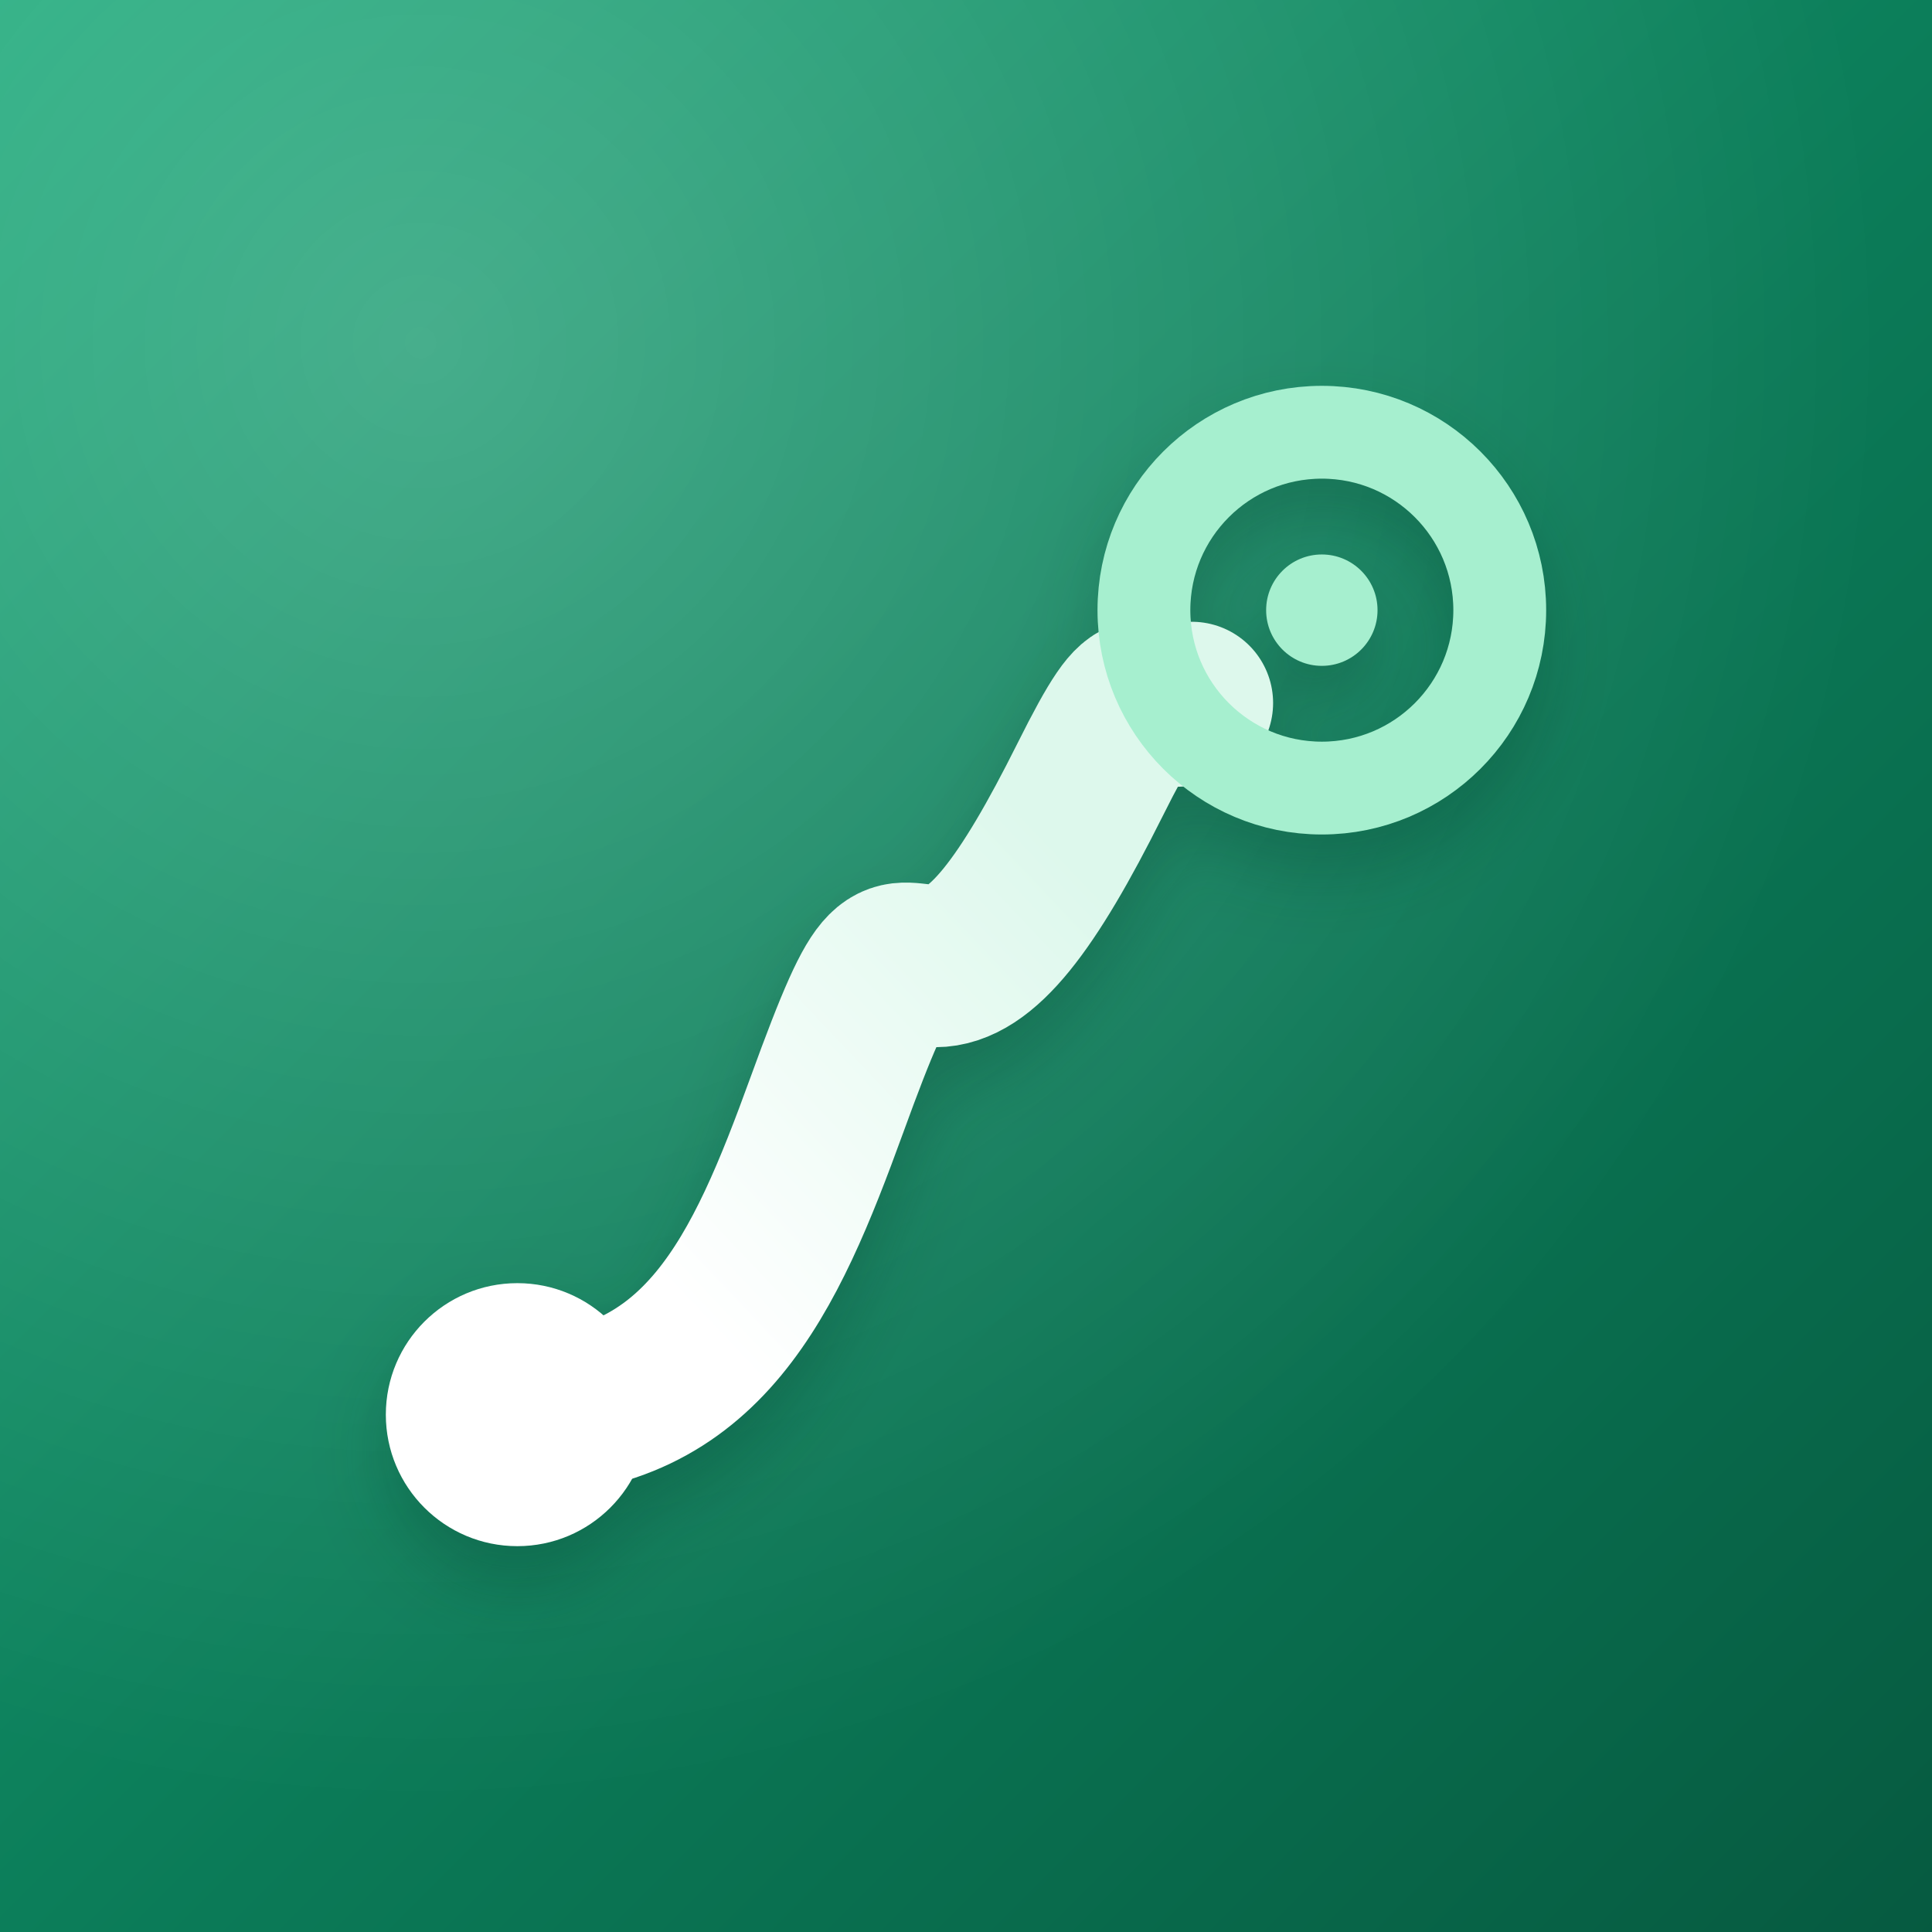
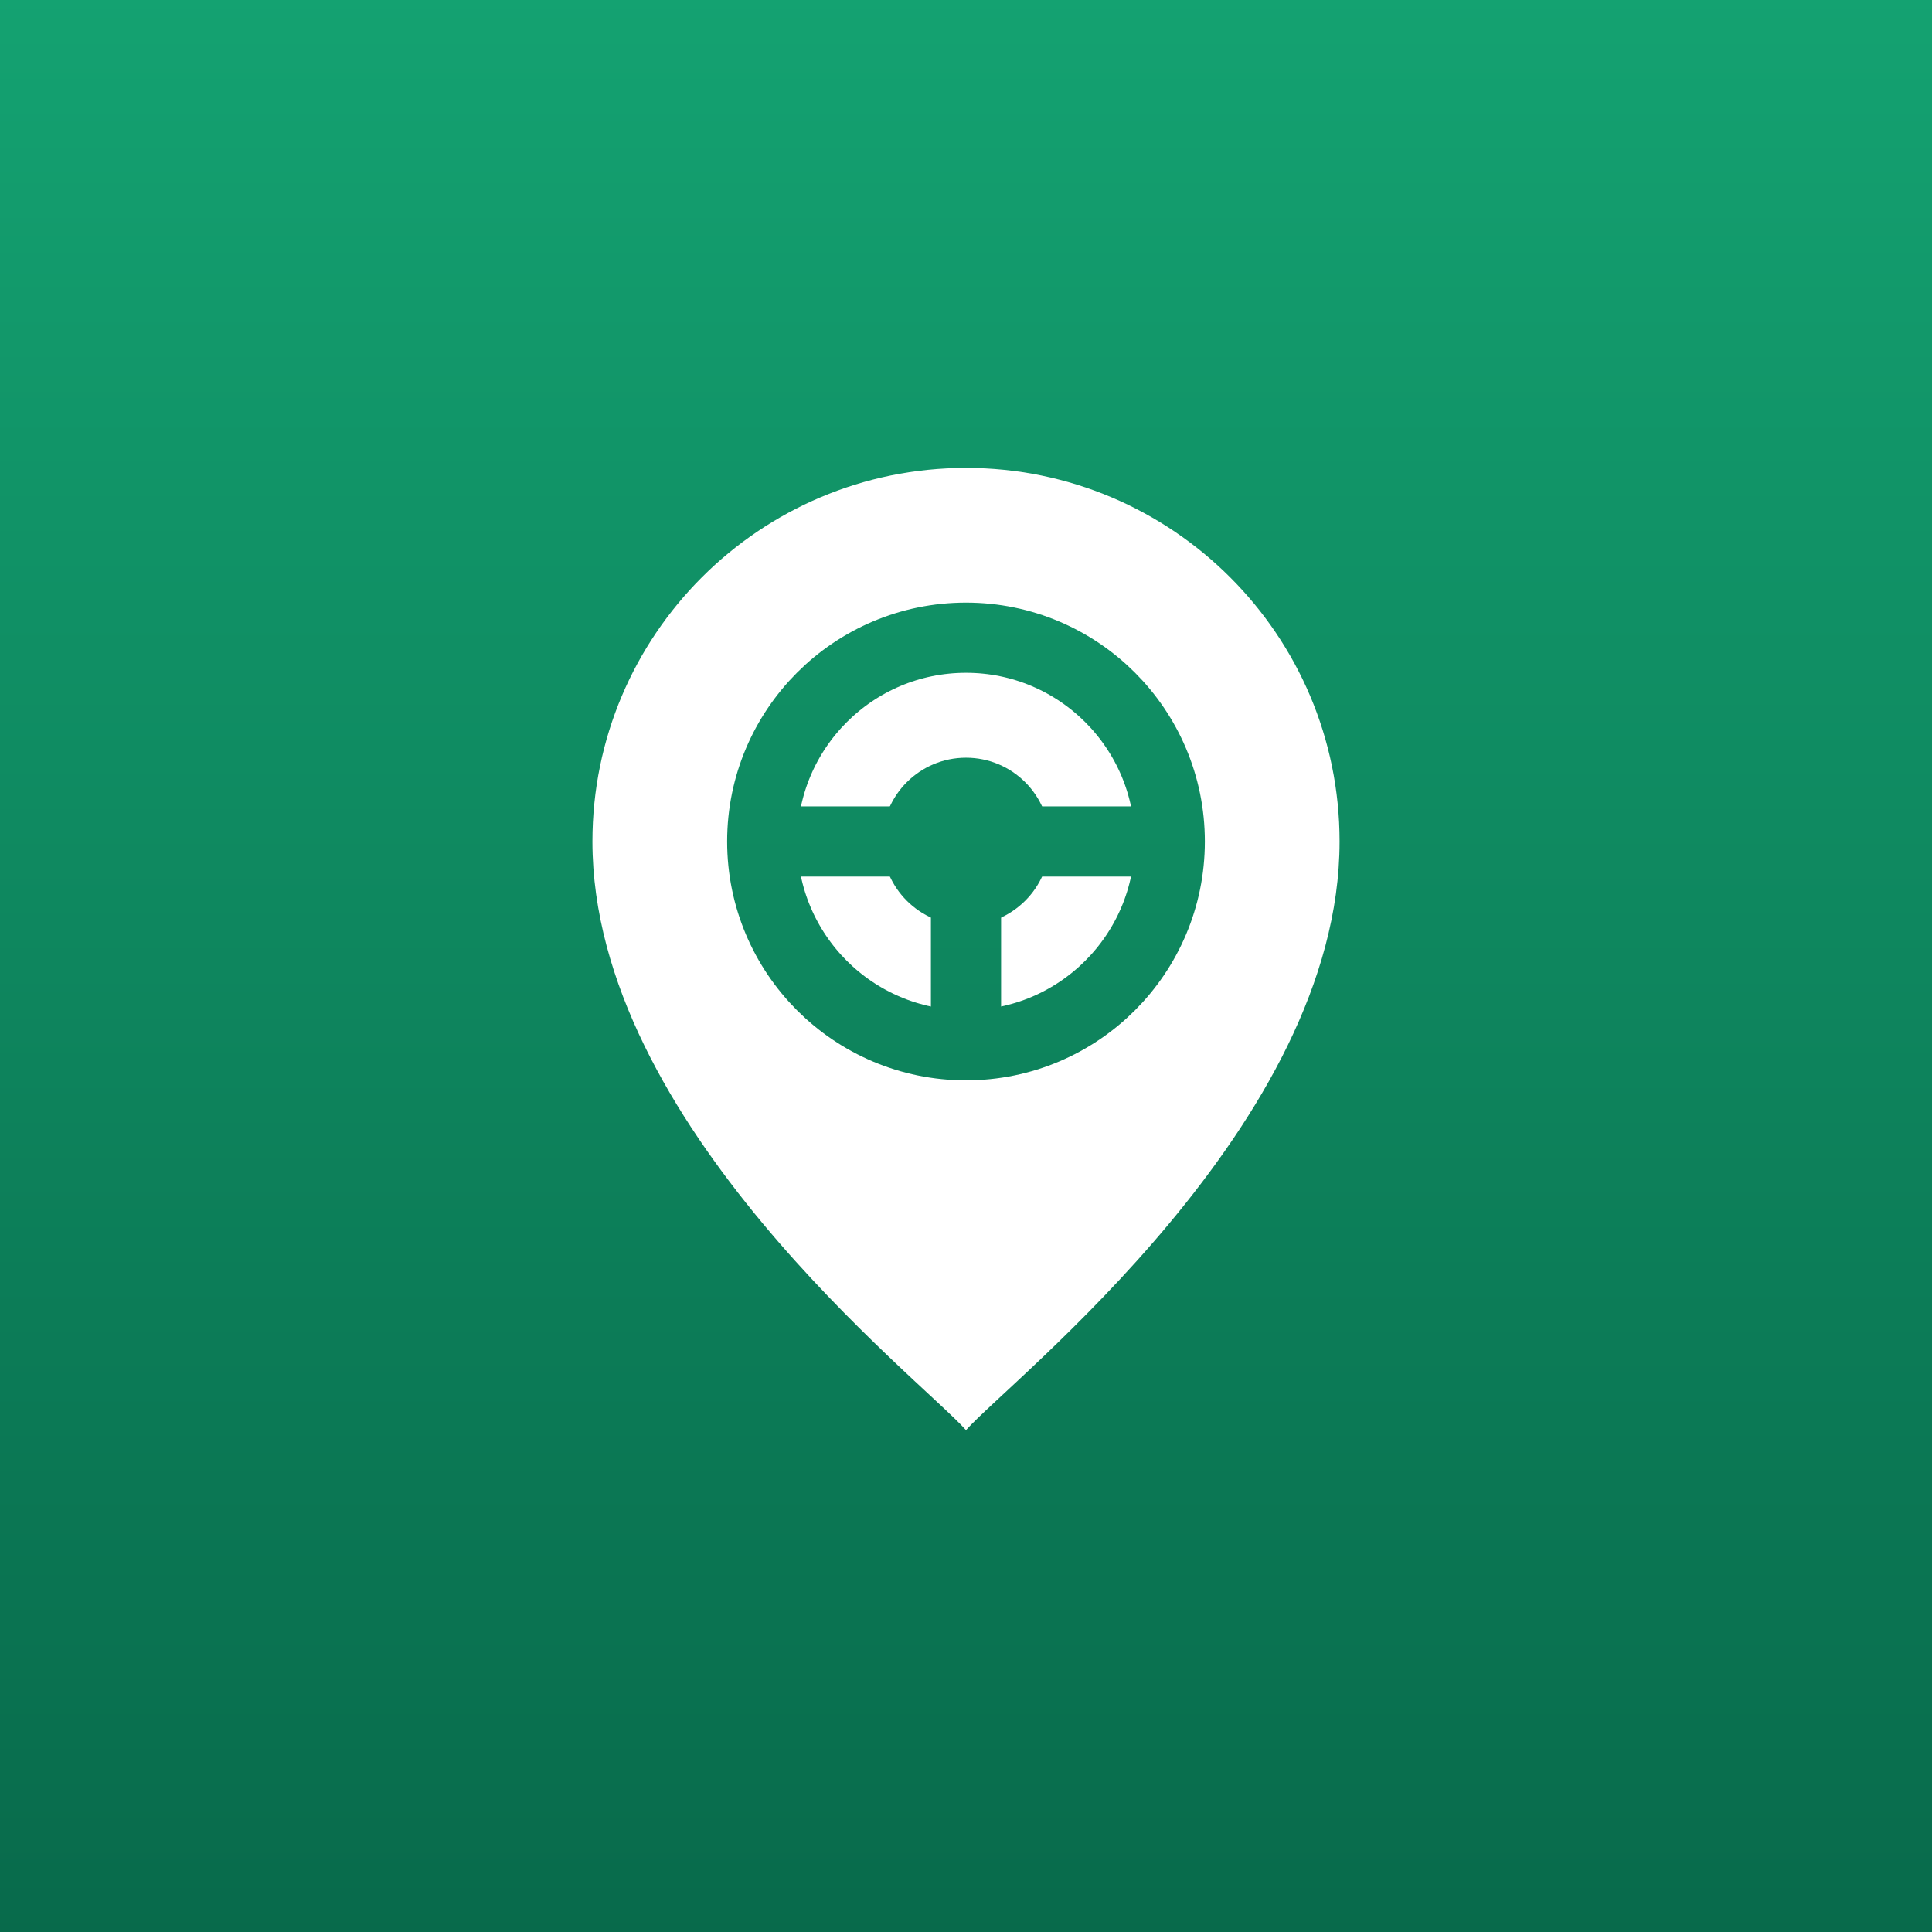
<svg xmlns="http://www.w3.org/2000/svg" width="1024" height="1024" viewBox="0 0 1024 1024">
  <defs>
-     <linearGradient id="bg" x1="0" y1="0" x2="1" y2="1">
-       <stop offset="0" stop-color="#17A877" />
-       <stop offset="0.55" stop-color="#0B7A57" />
-       <stop offset="1" stop-color="#065A40" />
+     <linearGradient id="bg" x1="0" y1="0" x2="0" y2="1">
+       <stop offset="0" stop-color="#14A271" />
+       <stop offset="1" stop-color="#086A4B" />
    </linearGradient>
-     <radialGradient id="glow" cx="0.22" cy="0.18" r="0.75">
-       <stop offset="0" stop-color="#FFFFFF" stop-opacity="0.22" />
-       <stop offset="1" stop-color="#FFFFFF" stop-opacity="0" />
-     </radialGradient>
  </defs>
  <rect width="1024" height="1024" fill="url(#bg)" />
-   <rect width="1024" height="1024" fill="url(#glow)" />
-   <defs>
-     <linearGradient id="road" x1="0.2" y1="0.8" x2="0.8" y2="0.2" gradientUnits="objectBoundingBox">
-       <stop offset="0" stop-color="#FFFFFF" />
-       <stop offset="1" stop-color="#DDF8EC" />
-     </linearGradient>
-     <filter id="soft" x="-30%" y="-30%" width="160%" height="160%">
-       <feGaussianBlur stdDeviation="2.2" />
-     </filter>
-   </defs>
-   <g transform="translate(77.40 126.60) scale(8.2)">
-     <g transform="translate(0 2.4)" opacity="0.28" filter="url(#soft)">
-       <path d="M24 76 C36 76 40 67 44 56 S48 47 51 47 S57 43 61 35 S64 31 67.6 30" stroke="#033826" stroke-width="10.5" stroke-linecap="round" fill="none" />
-       <circle cx="76" cy="24" r="11.5" stroke="#033826" stroke-width="6" fill="none" />
-       <circle cx="76" cy="24" r="3.6" fill="#033826" />
-       <circle cx="24" cy="76" r="8.5" fill="#033826" />
-     </g>
-     <path d="M24 76 C36 76 40 67 44 56 S48 47 51 47 S57 43 61 35 S64 31 67.6 30" stroke="url(#road)" stroke-width="10.5" stroke-linecap="round" fill="none" />
-     <circle cx="76" cy="24" r="11.5" stroke="#A6EFCF" stroke-width="6" fill="none" />
-     <circle cx="76" cy="24" r="3.6" fill="#A6EFCF" />
-     <circle cx="24" cy="76" r="8.5" fill="#FFFFFF" />
+   <g transform="translate(212 200) scale(6)">
+     <mask id="m" maskUnits="userSpaceOnUse" x="0" y="0" width="100" height="100">
+       <path d="M50 93 C46 88.5 17 66 17 41 A33 33 0 0 1 83 41 C83 66 54 88.5 50 93 Z" fill="#fff" />
+       <circle cx="50" cy="41" r="18" fill="none" stroke="#000" stroke-width="6.2" />
+       <circle cx="50" cy="41" r="7.4" fill="#000" />
+       <rect x="32" y="37.9" width="36" height="6.2" rx="0.6" fill="#000" />
+       <rect x="46.9" y="41" width="6.2" height="18" rx="0.6" fill="#000" />
+     </mask>
+     <rect width="100" height="100" fill="#fff" mask="url(#m)" />
  </g>
</svg>
